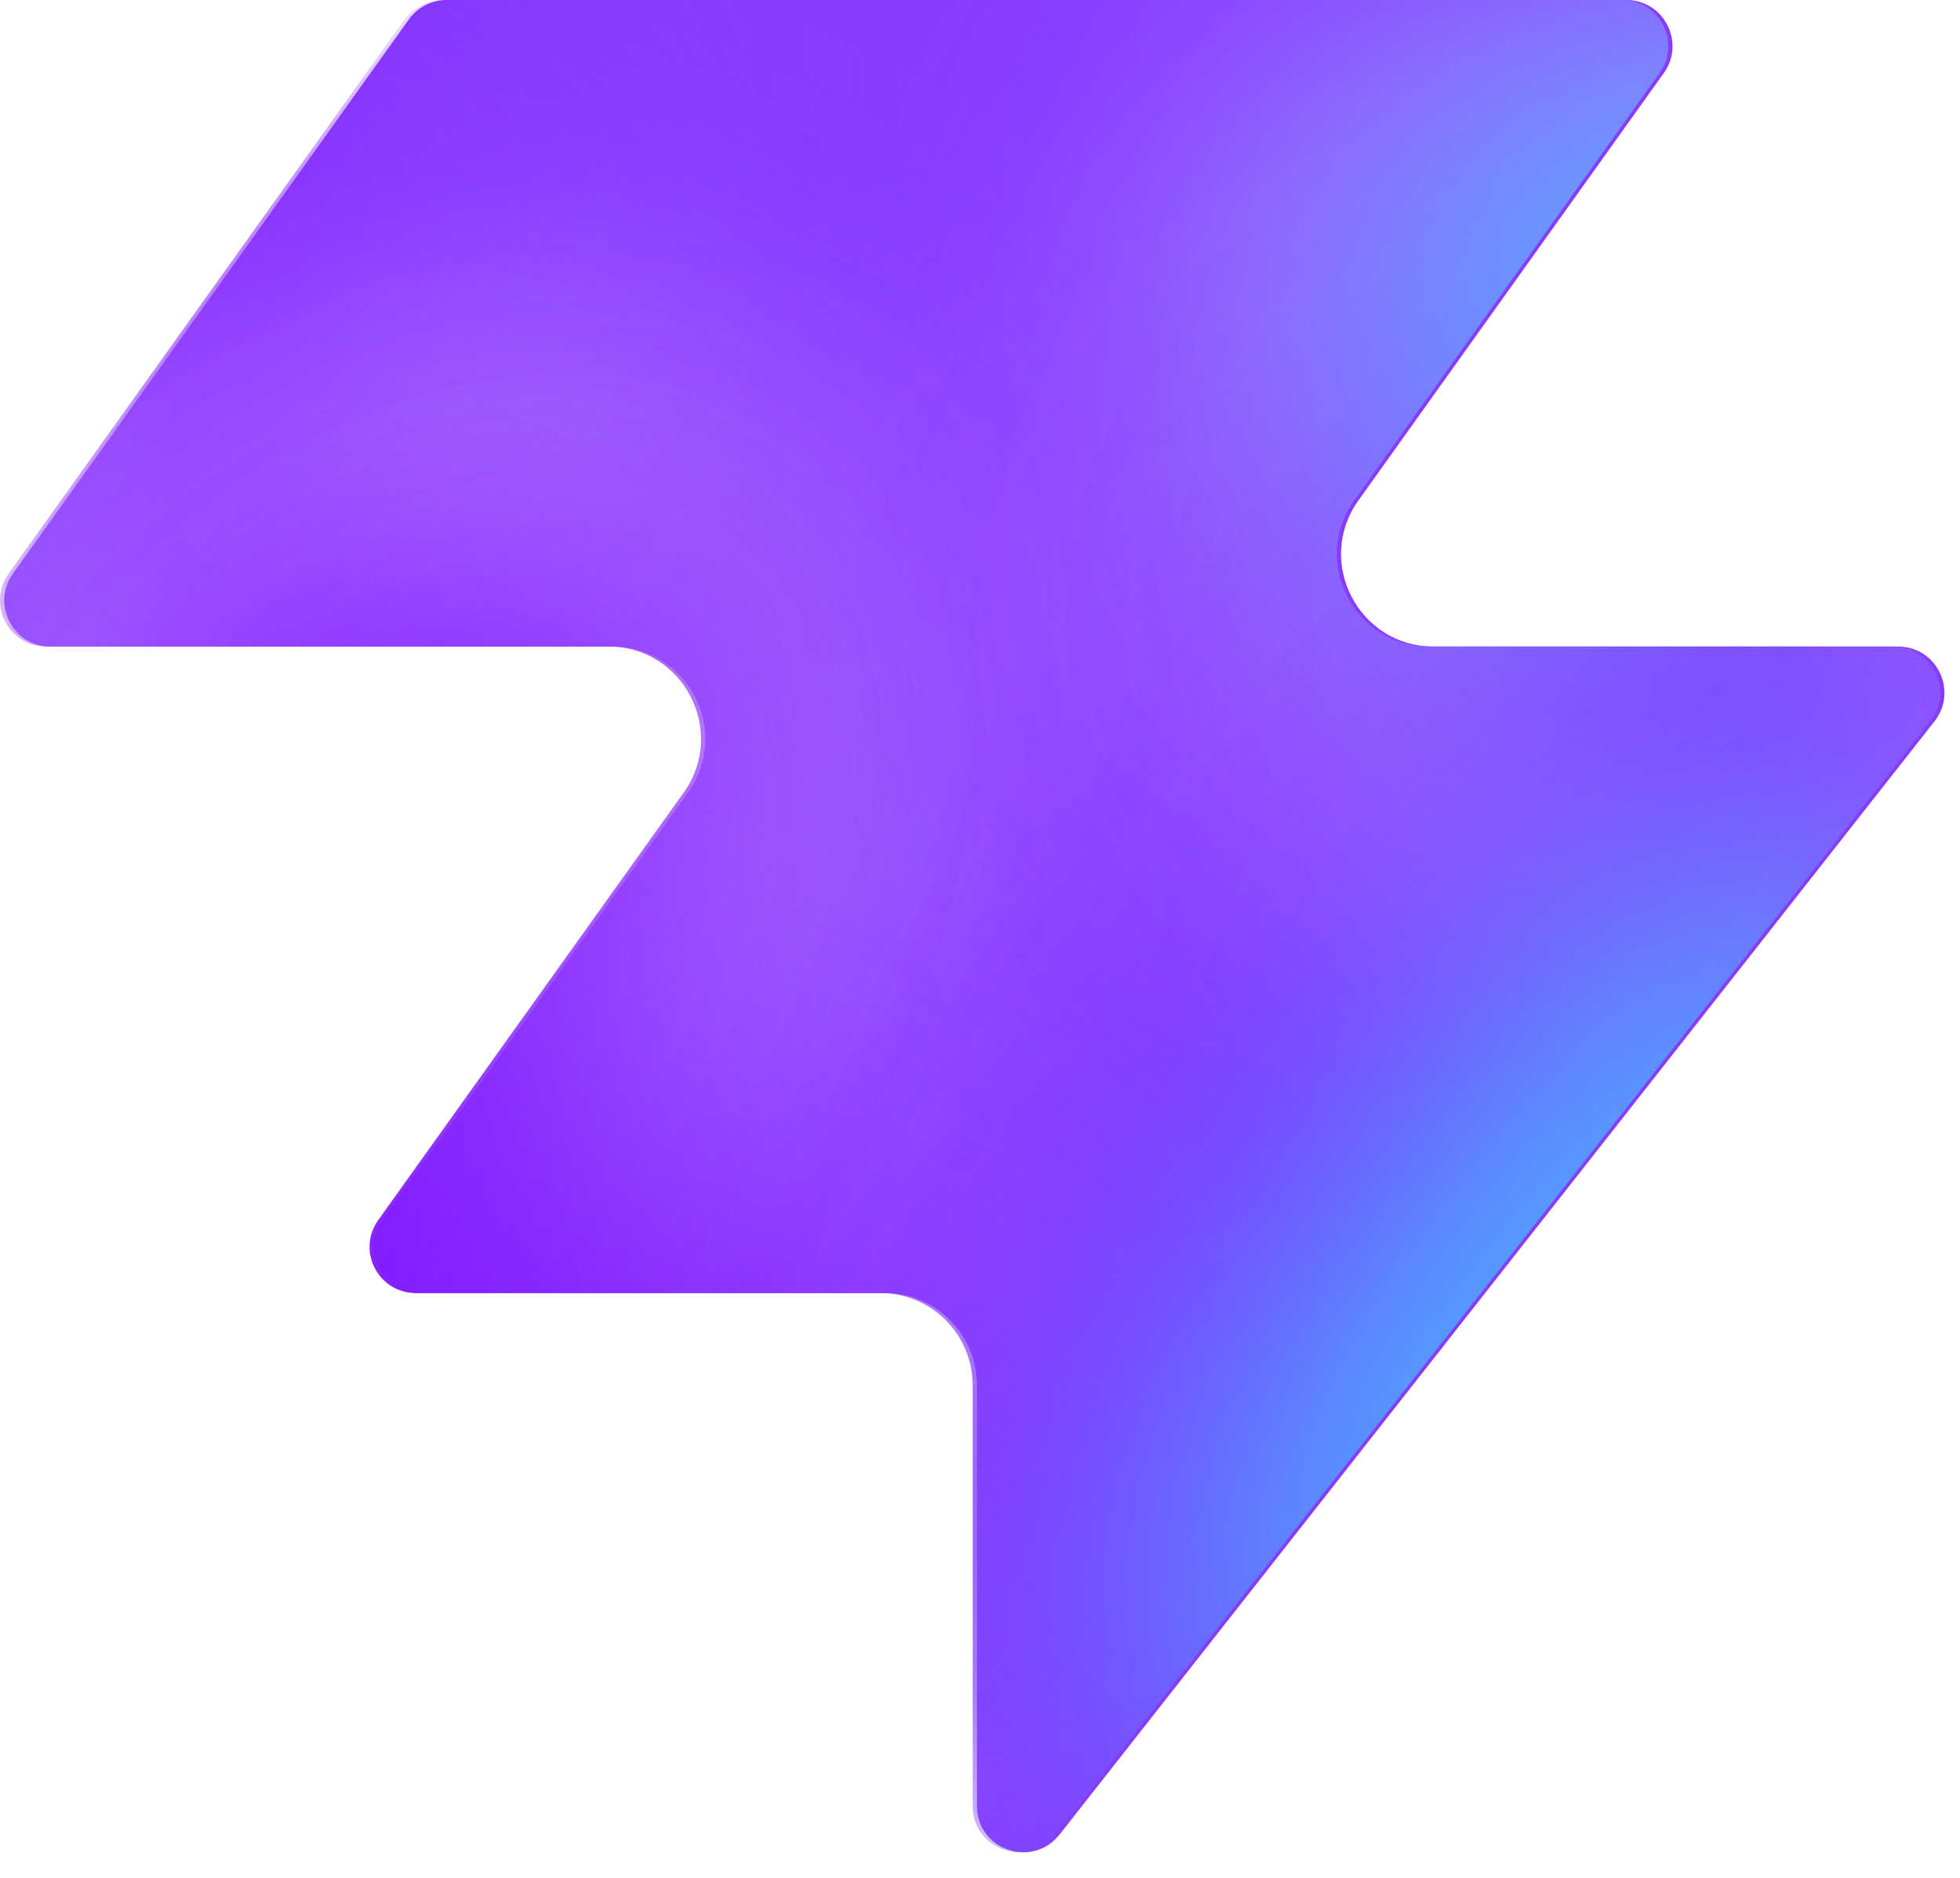
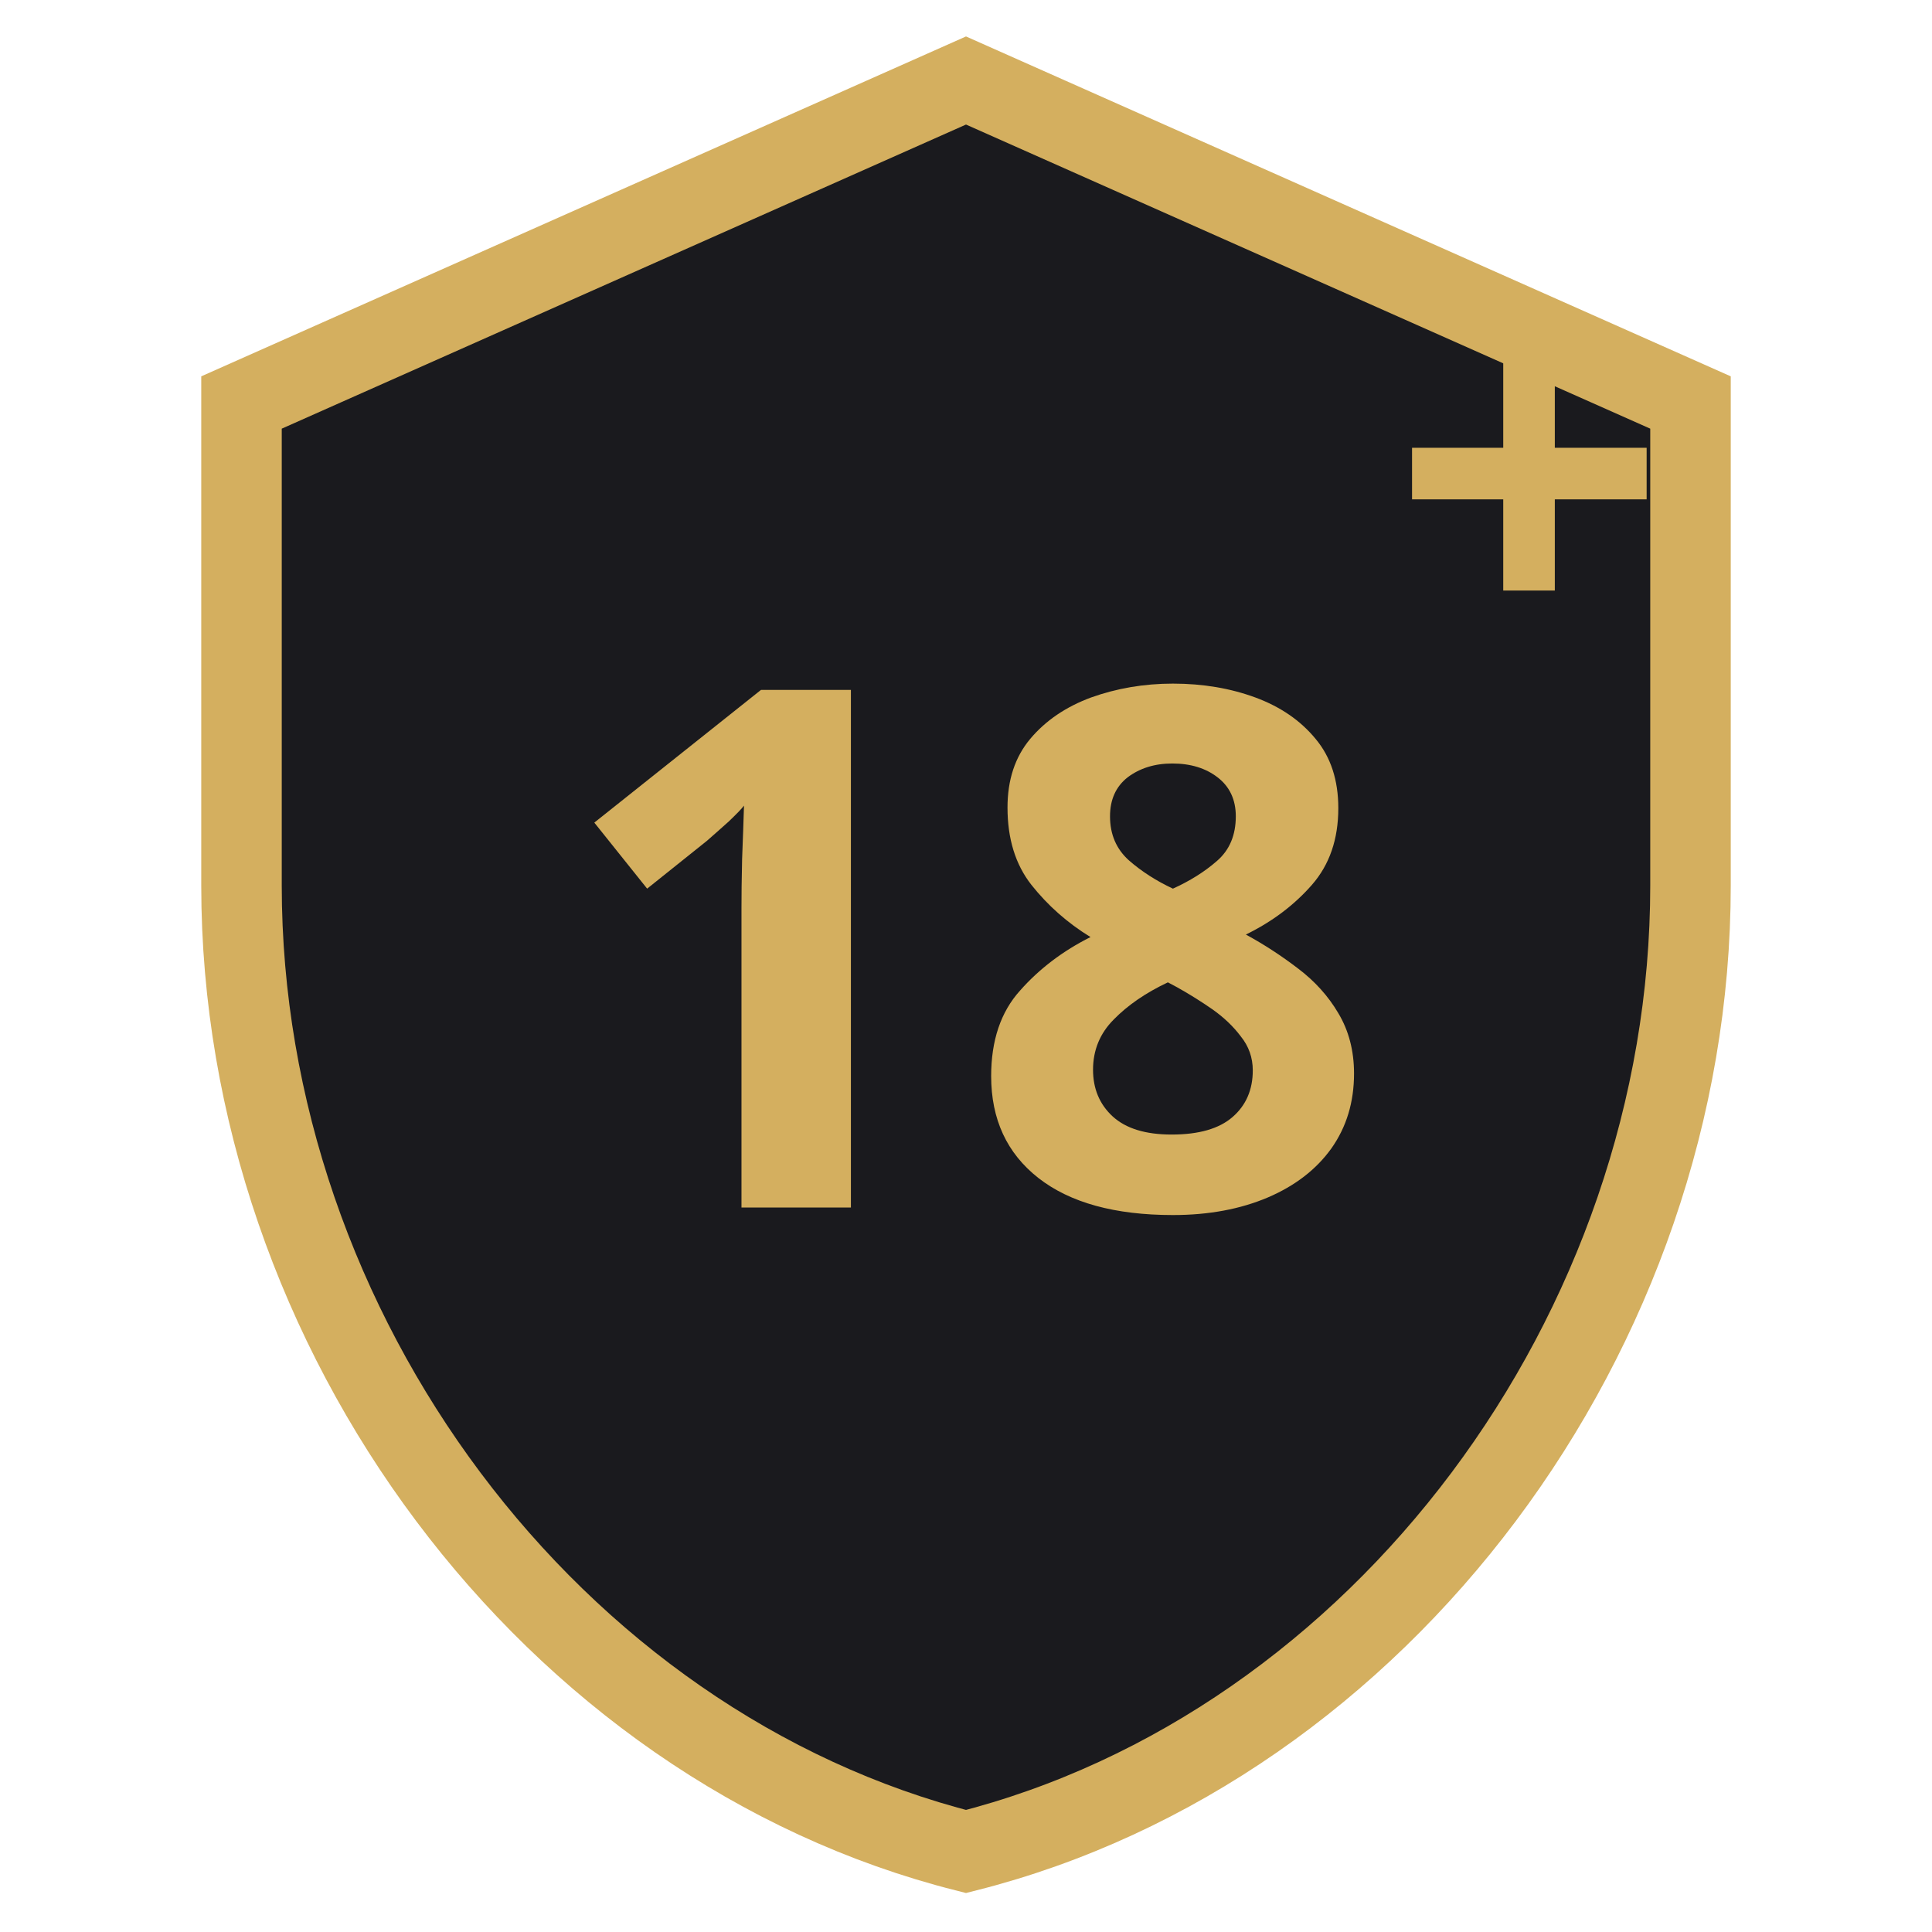
- <svg xmlns="http://www.w3.org/2000/svg" width="48" height="46" fill="none" viewBox="0 0 48 46">
-   <path fill="#863bff" d="M25.946 44.938c-.664.845-2.021.375-2.021-.698V33.937a2.26 2.26 0 0 0-2.262-2.262H10.287c-.92 0-1.456-1.04-.92-1.788l7.48-10.471c1.07-1.497 0-3.578-1.842-3.578H1.237c-.92 0-1.456-1.04-.92-1.788L10.013.474c.214-.297.556-.474.92-.474h28.894c.92 0 1.456 1.04.92 1.788l-7.48 10.471c-1.07 1.498 0 3.579 1.842 3.579h11.377c.943 0 1.473 1.088.89 1.83L25.947 44.94z" style="fill:#863bff;fill:color(display-p3 .525 .23 1);fill-opacity:1" />
-   <mask id="a" width="48" height="46" x="0" y="0" maskUnits="userSpaceOnUse" style="mask-type:alpha">
-     <path fill="#000" d="M25.842 44.938c-.664.844-2.021.375-2.021-.698V33.937a2.26 2.26 0 0 0-2.262-2.262H10.183c-.92 0-1.456-1.04-.92-1.788l7.48-10.471c1.07-1.498 0-3.579-1.842-3.579H1.133c-.92 0-1.456-1.04-.92-1.787L9.91.473c.214-.297.556-.474.92-.474h28.894c.92 0 1.456 1.04.92 1.788l-7.48 10.471c-1.07 1.498 0 3.578 1.842 3.578h11.377c.943 0 1.473 1.088.89 1.832L25.843 44.94z" style="fill:#000;fill-opacity:1" />
-   </mask>
-   <g mask="url(#a)">
-     <g filter="url(#b)">
-       <ellipse cx="5.508" cy="14.704" fill="#ede6ff" rx="5.508" ry="14.704" style="fill:#ede6ff;fill:color(display-p3 .927 .903 1);fill-opacity:1" transform="matrix(.00324 1 1 -.00324 -4.47 31.516)" />
-     </g>
-     <g filter="url(#c)">
-       <ellipse cx="10.399" cy="29.851" fill="#ede6ff" rx="10.399" ry="29.851" style="fill:#ede6ff;fill:color(display-p3 .927 .903 1);fill-opacity:1" transform="matrix(.00324 1 1 -.00324 -39.328 7.883)" />
-     </g>
-     <g filter="url(#d)">
-       <ellipse cx="5.508" cy="30.487" fill="#7e14ff" rx="5.508" ry="30.487" style="fill:#7e14ff;fill:color(display-p3 .492 .077 1);fill-opacity:1" transform="rotate(89.814 -25.913 -14.639)scale(1 -1)" />
-     </g>
-     <g filter="url(#e)">
-       <ellipse cx="5.508" cy="30.599" fill="#7e14ff" rx="5.508" ry="30.599" style="fill:#7e14ff;fill:color(display-p3 .492 .077 1);fill-opacity:1" transform="rotate(89.814 -32.644 -3.334)scale(1 -1)" />
-     </g>
-     <g filter="url(#f)">
-       <ellipse cx="5.508" cy="30.599" fill="#7e14ff" rx="5.508" ry="30.599" style="fill:#7e14ff;fill:color(display-p3 .492 .077 1);fill-opacity:1" transform="matrix(.00324 1 1 -.00324 -34.34 30.47)" />
-     </g>
-     <g filter="url(#g)">
-       <ellipse cx="14.072" cy="22.078" fill="#ede6ff" rx="14.072" ry="22.078" style="fill:#ede6ff;fill:color(display-p3 .927 .903 1);fill-opacity:1" transform="rotate(93.35 24.506 48.493)scale(-1 1)" />
-     </g>
-     <g filter="url(#h)">
-       <ellipse cx="3.47" cy="21.501" fill="#7e14ff" rx="3.47" ry="21.501" style="fill:#7e14ff;fill:color(display-p3 .492 .077 1);fill-opacity:1" transform="rotate(89.009 28.708 47.59)scale(-1 1)" />
-     </g>
-     <g filter="url(#i)">
-       <ellipse cx="3.47" cy="21.501" fill="#7e14ff" rx="3.47" ry="21.501" style="fill:#7e14ff;fill:color(display-p3 .492 .077 1);fill-opacity:1" transform="rotate(89.009 28.708 47.59)scale(-1 1)" />
-     </g>
-     <g filter="url(#j)">
-       <ellipse cx=".387" cy="8.972" fill="#7e14ff" rx="4.407" ry="29.108" style="fill:#7e14ff;fill:color(display-p3 .492 .077 1);fill-opacity:1" transform="rotate(39.51 .387 8.972)" />
-     </g>
-     <g filter="url(#k)">
-       <ellipse cx="47.523" cy="-6.092" fill="#7e14ff" rx="4.407" ry="29.108" style="fill:#7e14ff;fill:color(display-p3 .492 .077 1);fill-opacity:1" transform="rotate(37.892 47.523 -6.092)" />
-     </g>
-     <g filter="url(#l)">
-       <ellipse cx="41.412" cy="6.333" fill="#47bfff" rx="5.971" ry="9.665" style="fill:#47bfff;fill:color(display-p3 .28 .748 1);fill-opacity:1" transform="rotate(37.892 41.412 6.333)" />
-     </g>
-     <g filter="url(#m)">
-       <ellipse cx="-1.879" cy="38.332" fill="#7e14ff" rx="4.407" ry="29.108" style="fill:#7e14ff;fill:color(display-p3 .492 .077 1);fill-opacity:1" transform="rotate(37.892 -1.88 38.332)" />
-     </g>
-     <g filter="url(#n)">
-       <ellipse cx="-1.879" cy="38.332" fill="#7e14ff" rx="4.407" ry="29.108" style="fill:#7e14ff;fill:color(display-p3 .492 .077 1);fill-opacity:1" transform="rotate(37.892 -1.88 38.332)" />
-     </g>
-     <g filter="url(#o)">
-       <ellipse cx="35.651" cy="29.907" fill="#7e14ff" rx="4.407" ry="29.108" style="fill:#7e14ff;fill:color(display-p3 .492 .077 1);fill-opacity:1" transform="rotate(37.892 35.651 29.907)" />
-     </g>
-     <g filter="url(#p)">
-       <ellipse cx="38.418" cy="32.4" fill="#47bfff" rx="5.971" ry="15.297" style="fill:#47bfff;fill:color(display-p3 .28 .748 1);fill-opacity:1" transform="rotate(37.892 38.418 32.4)" />
-     </g>
-   </g>
-   <defs>
-     <filter id="b" width="60.045" height="41.654" x="-19.77" y="16.149" color-interpolation-filters="sRGB" filterUnits="userSpaceOnUse">
-       <feFlood flood-opacity="0" result="BackgroundImageFix" />
-       <feBlend in="SourceGraphic" in2="BackgroundImageFix" result="shape" />
-       <feGaussianBlur result="effect1_foregroundBlur_2002_17158" stdDeviation="7.659" />
-     </filter>
-     <filter id="c" width="90.34" height="51.437" x="-54.613" y="-7.533" color-interpolation-filters="sRGB" filterUnits="userSpaceOnUse">
-       <feFlood flood-opacity="0" result="BackgroundImageFix" />
-       <feBlend in="SourceGraphic" in2="BackgroundImageFix" result="shape" />
-       <feGaussianBlur result="effect1_foregroundBlur_2002_17158" stdDeviation="7.659" />
-     </filter>
-     <filter id="d" width="79.355" height="29.4" x="-49.64" y="2.03" color-interpolation-filters="sRGB" filterUnits="userSpaceOnUse">
-       <feFlood flood-opacity="0" result="BackgroundImageFix" />
-       <feBlend in="SourceGraphic" in2="BackgroundImageFix" result="shape" />
-       <feGaussianBlur result="effect1_foregroundBlur_2002_17158" stdDeviation="4.596" />
-     </filter>
-     <filter id="e" width="79.579" height="29.4" x="-45.045" y="20.029" color-interpolation-filters="sRGB" filterUnits="userSpaceOnUse">
-       <feFlood flood-opacity="0" result="BackgroundImageFix" />
-       <feBlend in="SourceGraphic" in2="BackgroundImageFix" result="shape" />
-       <feGaussianBlur result="effect1_foregroundBlur_2002_17158" stdDeviation="4.596" />
-     </filter>
-     <filter id="f" width="79.579" height="29.4" x="-43.513" y="21.178" color-interpolation-filters="sRGB" filterUnits="userSpaceOnUse">
-       <feFlood flood-opacity="0" result="BackgroundImageFix" />
-       <feBlend in="SourceGraphic" in2="BackgroundImageFix" result="shape" />
-       <feGaussianBlur result="effect1_foregroundBlur_2002_17158" stdDeviation="4.596" />
-     </filter>
-     <filter id="g" width="74.749" height="58.852" x="15.756" y="-17.901" color-interpolation-filters="sRGB" filterUnits="userSpaceOnUse">
-       <feFlood flood-opacity="0" result="BackgroundImageFix" />
-       <feBlend in="SourceGraphic" in2="BackgroundImageFix" result="shape" />
-       <feGaussianBlur result="effect1_foregroundBlur_2002_17158" stdDeviation="7.659" />
-     </filter>
-     <filter id="h" width="61.377" height="25.362" x="23.548" y="2.284" color-interpolation-filters="sRGB" filterUnits="userSpaceOnUse">
-       <feFlood flood-opacity="0" result="BackgroundImageFix" />
-       <feBlend in="SourceGraphic" in2="BackgroundImageFix" result="shape" />
-       <feGaussianBlur result="effect1_foregroundBlur_2002_17158" stdDeviation="4.596" />
-     </filter>
-     <filter id="i" width="61.377" height="25.362" x="23.548" y="2.284" color-interpolation-filters="sRGB" filterUnits="userSpaceOnUse">
-       <feFlood flood-opacity="0" result="BackgroundImageFix" />
-       <feBlend in="SourceGraphic" in2="BackgroundImageFix" result="shape" />
-       <feGaussianBlur result="effect1_foregroundBlur_2002_17158" stdDeviation="4.596" />
-     </filter>
-     <filter id="j" width="56.045" height="63.649" x="-27.636" y="-22.853" color-interpolation-filters="sRGB" filterUnits="userSpaceOnUse">
-       <feFlood flood-opacity="0" result="BackgroundImageFix" />
-       <feBlend in="SourceGraphic" in2="BackgroundImageFix" result="shape" />
-       <feGaussianBlur result="effect1_foregroundBlur_2002_17158" stdDeviation="4.596" />
-     </filter>
-     <filter id="k" width="54.814" height="64.646" x="20.116" y="-38.415" color-interpolation-filters="sRGB" filterUnits="userSpaceOnUse">
-       <feFlood flood-opacity="0" result="BackgroundImageFix" />
-       <feBlend in="SourceGraphic" in2="BackgroundImageFix" result="shape" />
-       <feGaussianBlur result="effect1_foregroundBlur_2002_17158" stdDeviation="4.596" />
-     </filter>
-     <filter id="l" width="33.541" height="35.313" x="24.641" y="-11.323" color-interpolation-filters="sRGB" filterUnits="userSpaceOnUse">
-       <feFlood flood-opacity="0" result="BackgroundImageFix" />
-       <feBlend in="SourceGraphic" in2="BackgroundImageFix" result="shape" />
-       <feGaussianBlur result="effect1_foregroundBlur_2002_17158" stdDeviation="4.596" />
-     </filter>
-     <filter id="m" width="54.814" height="64.646" x="-29.286" y="6.009" color-interpolation-filters="sRGB" filterUnits="userSpaceOnUse">
-       <feFlood flood-opacity="0" result="BackgroundImageFix" />
-       <feBlend in="SourceGraphic" in2="BackgroundImageFix" result="shape" />
-       <feGaussianBlur result="effect1_foregroundBlur_2002_17158" stdDeviation="4.596" />
-     </filter>
-     <filter id="n" width="54.814" height="64.646" x="-29.286" y="6.009" color-interpolation-filters="sRGB" filterUnits="userSpaceOnUse">
-       <feFlood flood-opacity="0" result="BackgroundImageFix" />
-       <feBlend in="SourceGraphic" in2="BackgroundImageFix" result="shape" />
-       <feGaussianBlur result="effect1_foregroundBlur_2002_17158" stdDeviation="4.596" />
-     </filter>
-     <filter id="o" width="54.814" height="64.646" x="8.244" y="-2.416" color-interpolation-filters="sRGB" filterUnits="userSpaceOnUse">
-       <feFlood flood-opacity="0" result="BackgroundImageFix" />
-       <feBlend in="SourceGraphic" in2="BackgroundImageFix" result="shape" />
-       <feGaussianBlur result="effect1_foregroundBlur_2002_17158" stdDeviation="4.596" />
-     </filter>
-     <filter id="p" width="39.409" height="43.623" x="18.713" y="10.588" color-interpolation-filters="sRGB" filterUnits="userSpaceOnUse">
-       <feFlood flood-opacity="0" result="BackgroundImageFix" />
-       <feBlend in="SourceGraphic" in2="BackgroundImageFix" result="shape" />
-       <feGaussianBlur result="effect1_foregroundBlur_2002_17158" stdDeviation="4.596" />
-     </filter>
-   </defs>
+ <svg xmlns="http://www.w3.org/2000/svg" width="48" height="48" viewBox="0 0 48 48">
+   <path d="M24 2L6 10v12c0 11.1 7.7 21.4 18 24 10.3-2.6 18-12.9 18-24V10L24 2z" fill="#1a1a1e" stroke="#D4AF5F" stroke-width="2" />
+   <text x="24" y="30" text-anchor="middle" font-family="Arial Black, sans-serif" font-weight="900" font-size="18" fill="#D4AF5F">18</text>
+   <text x="38" y="16" text-anchor="middle" font-family="Arial Black, sans-serif" font-weight="900" font-size="12" fill="#D4AF5F">+</text>
</svg>
